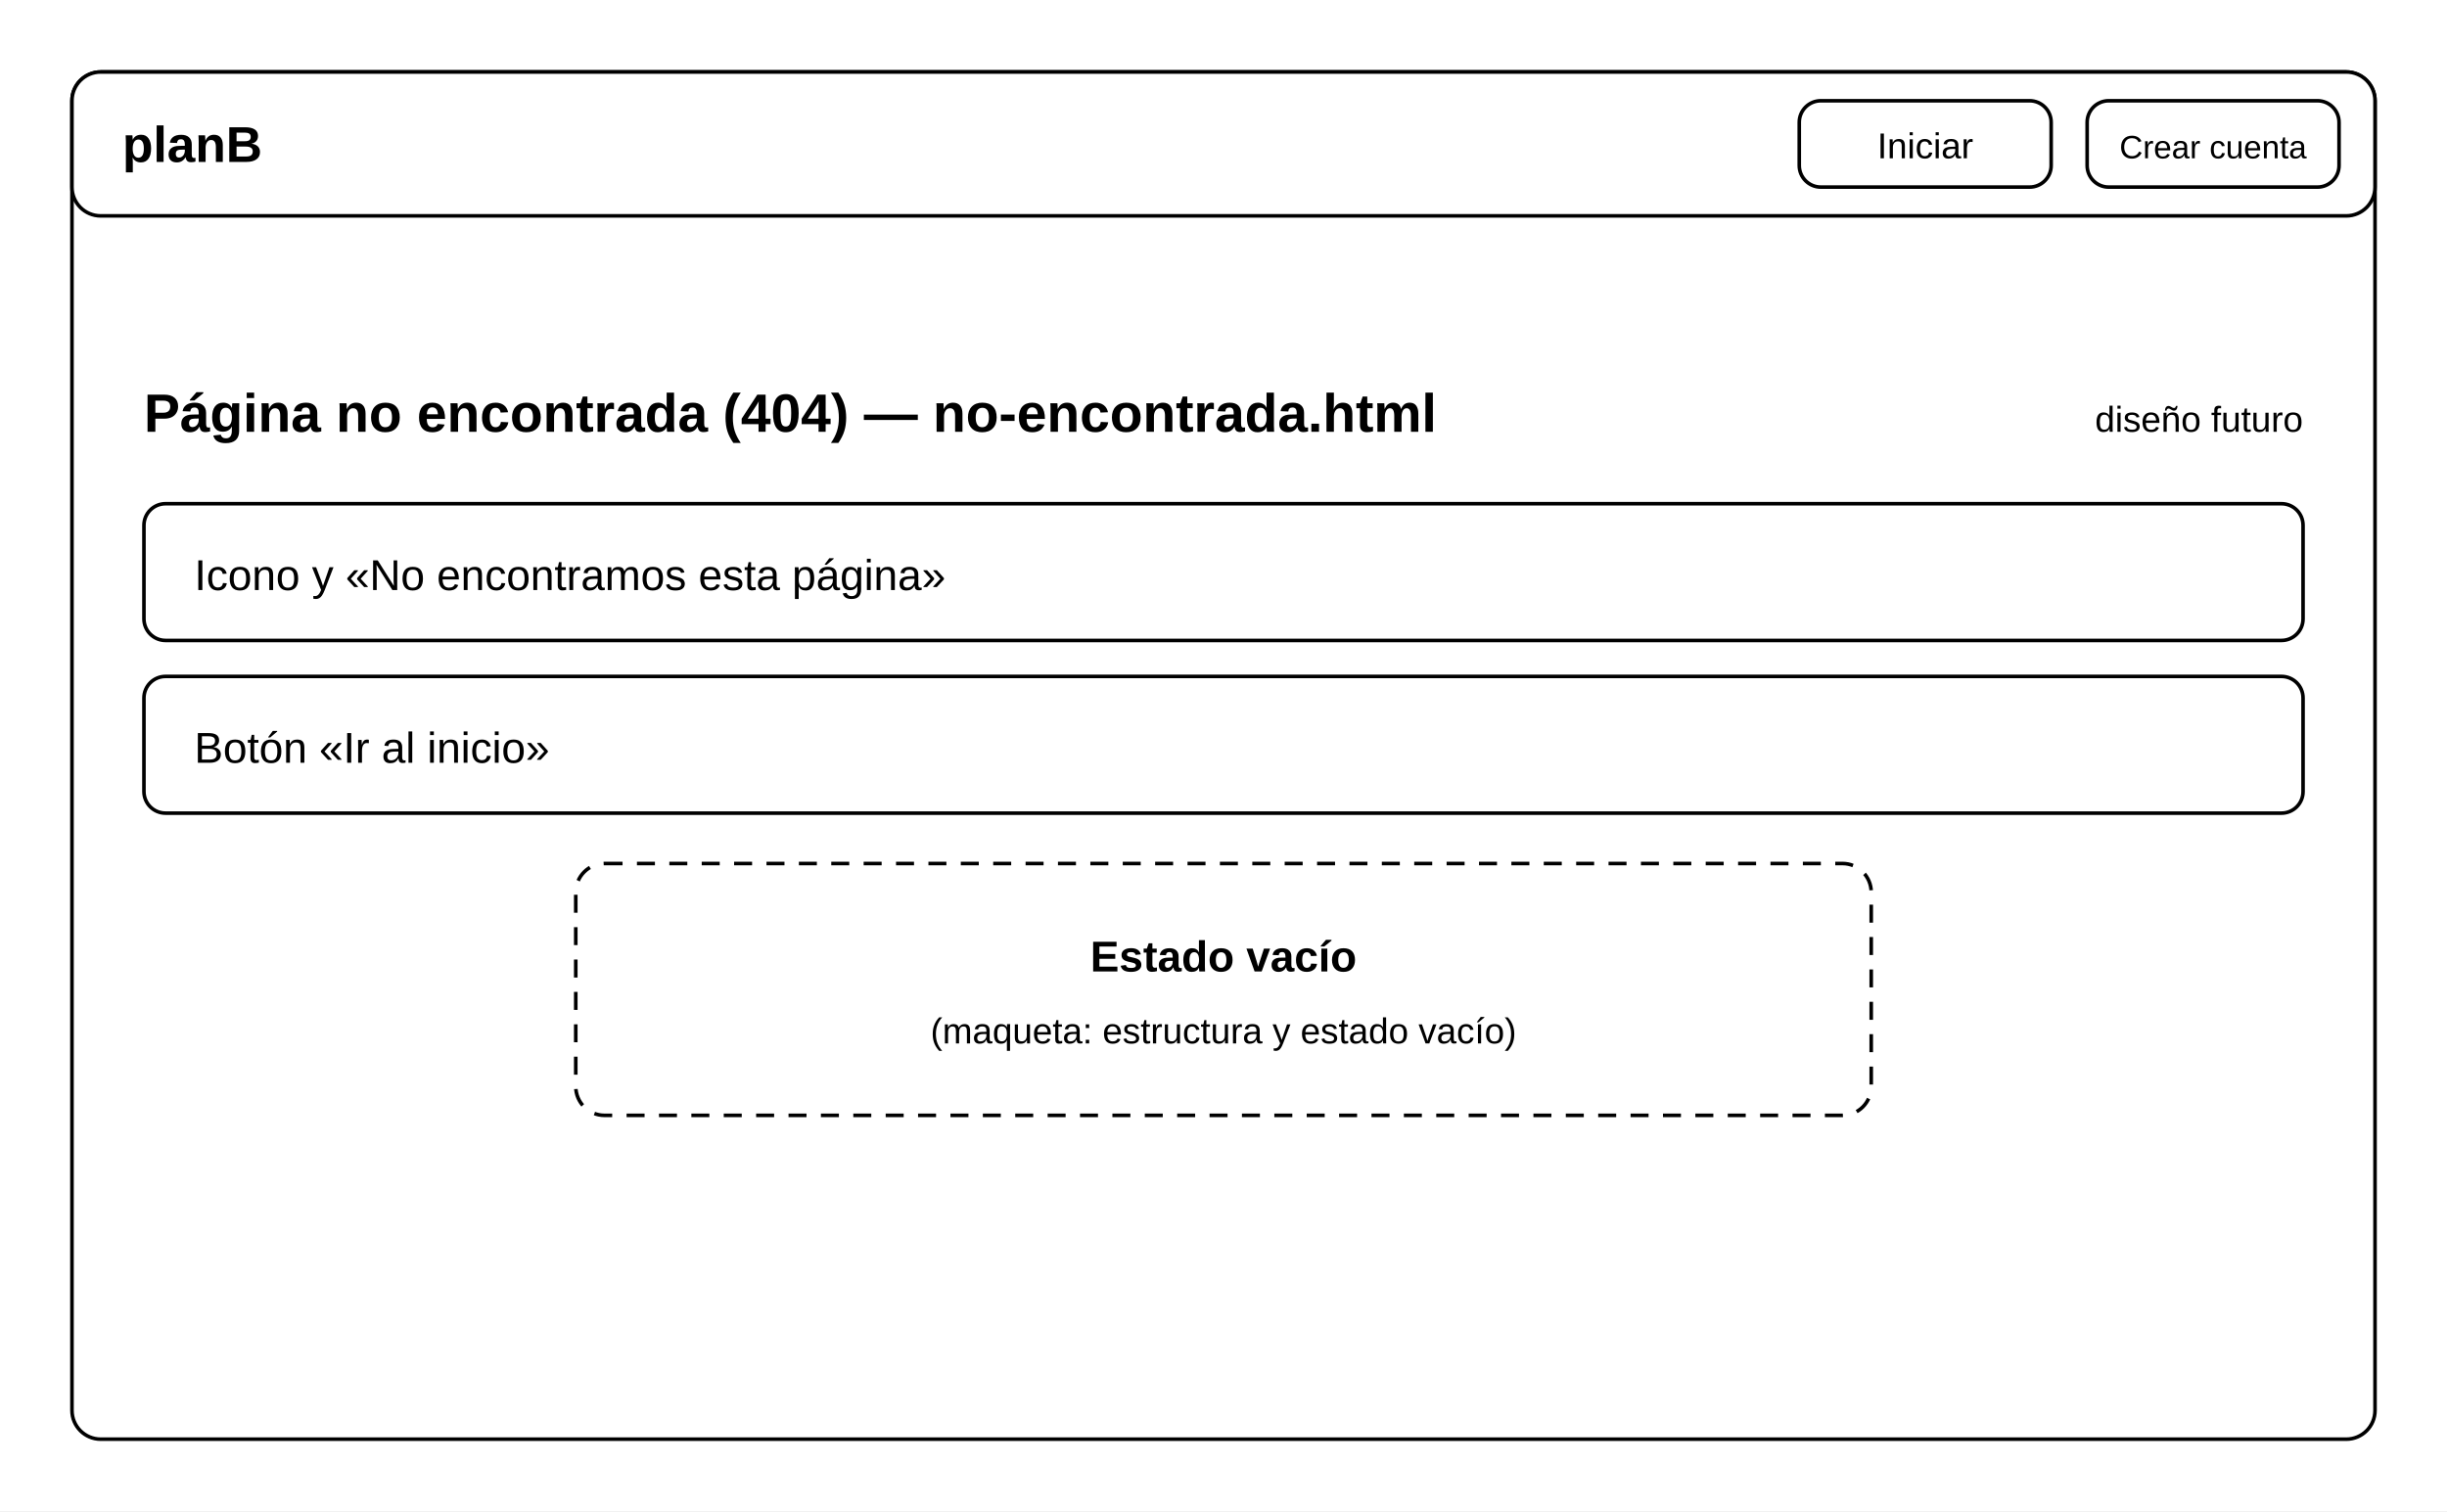
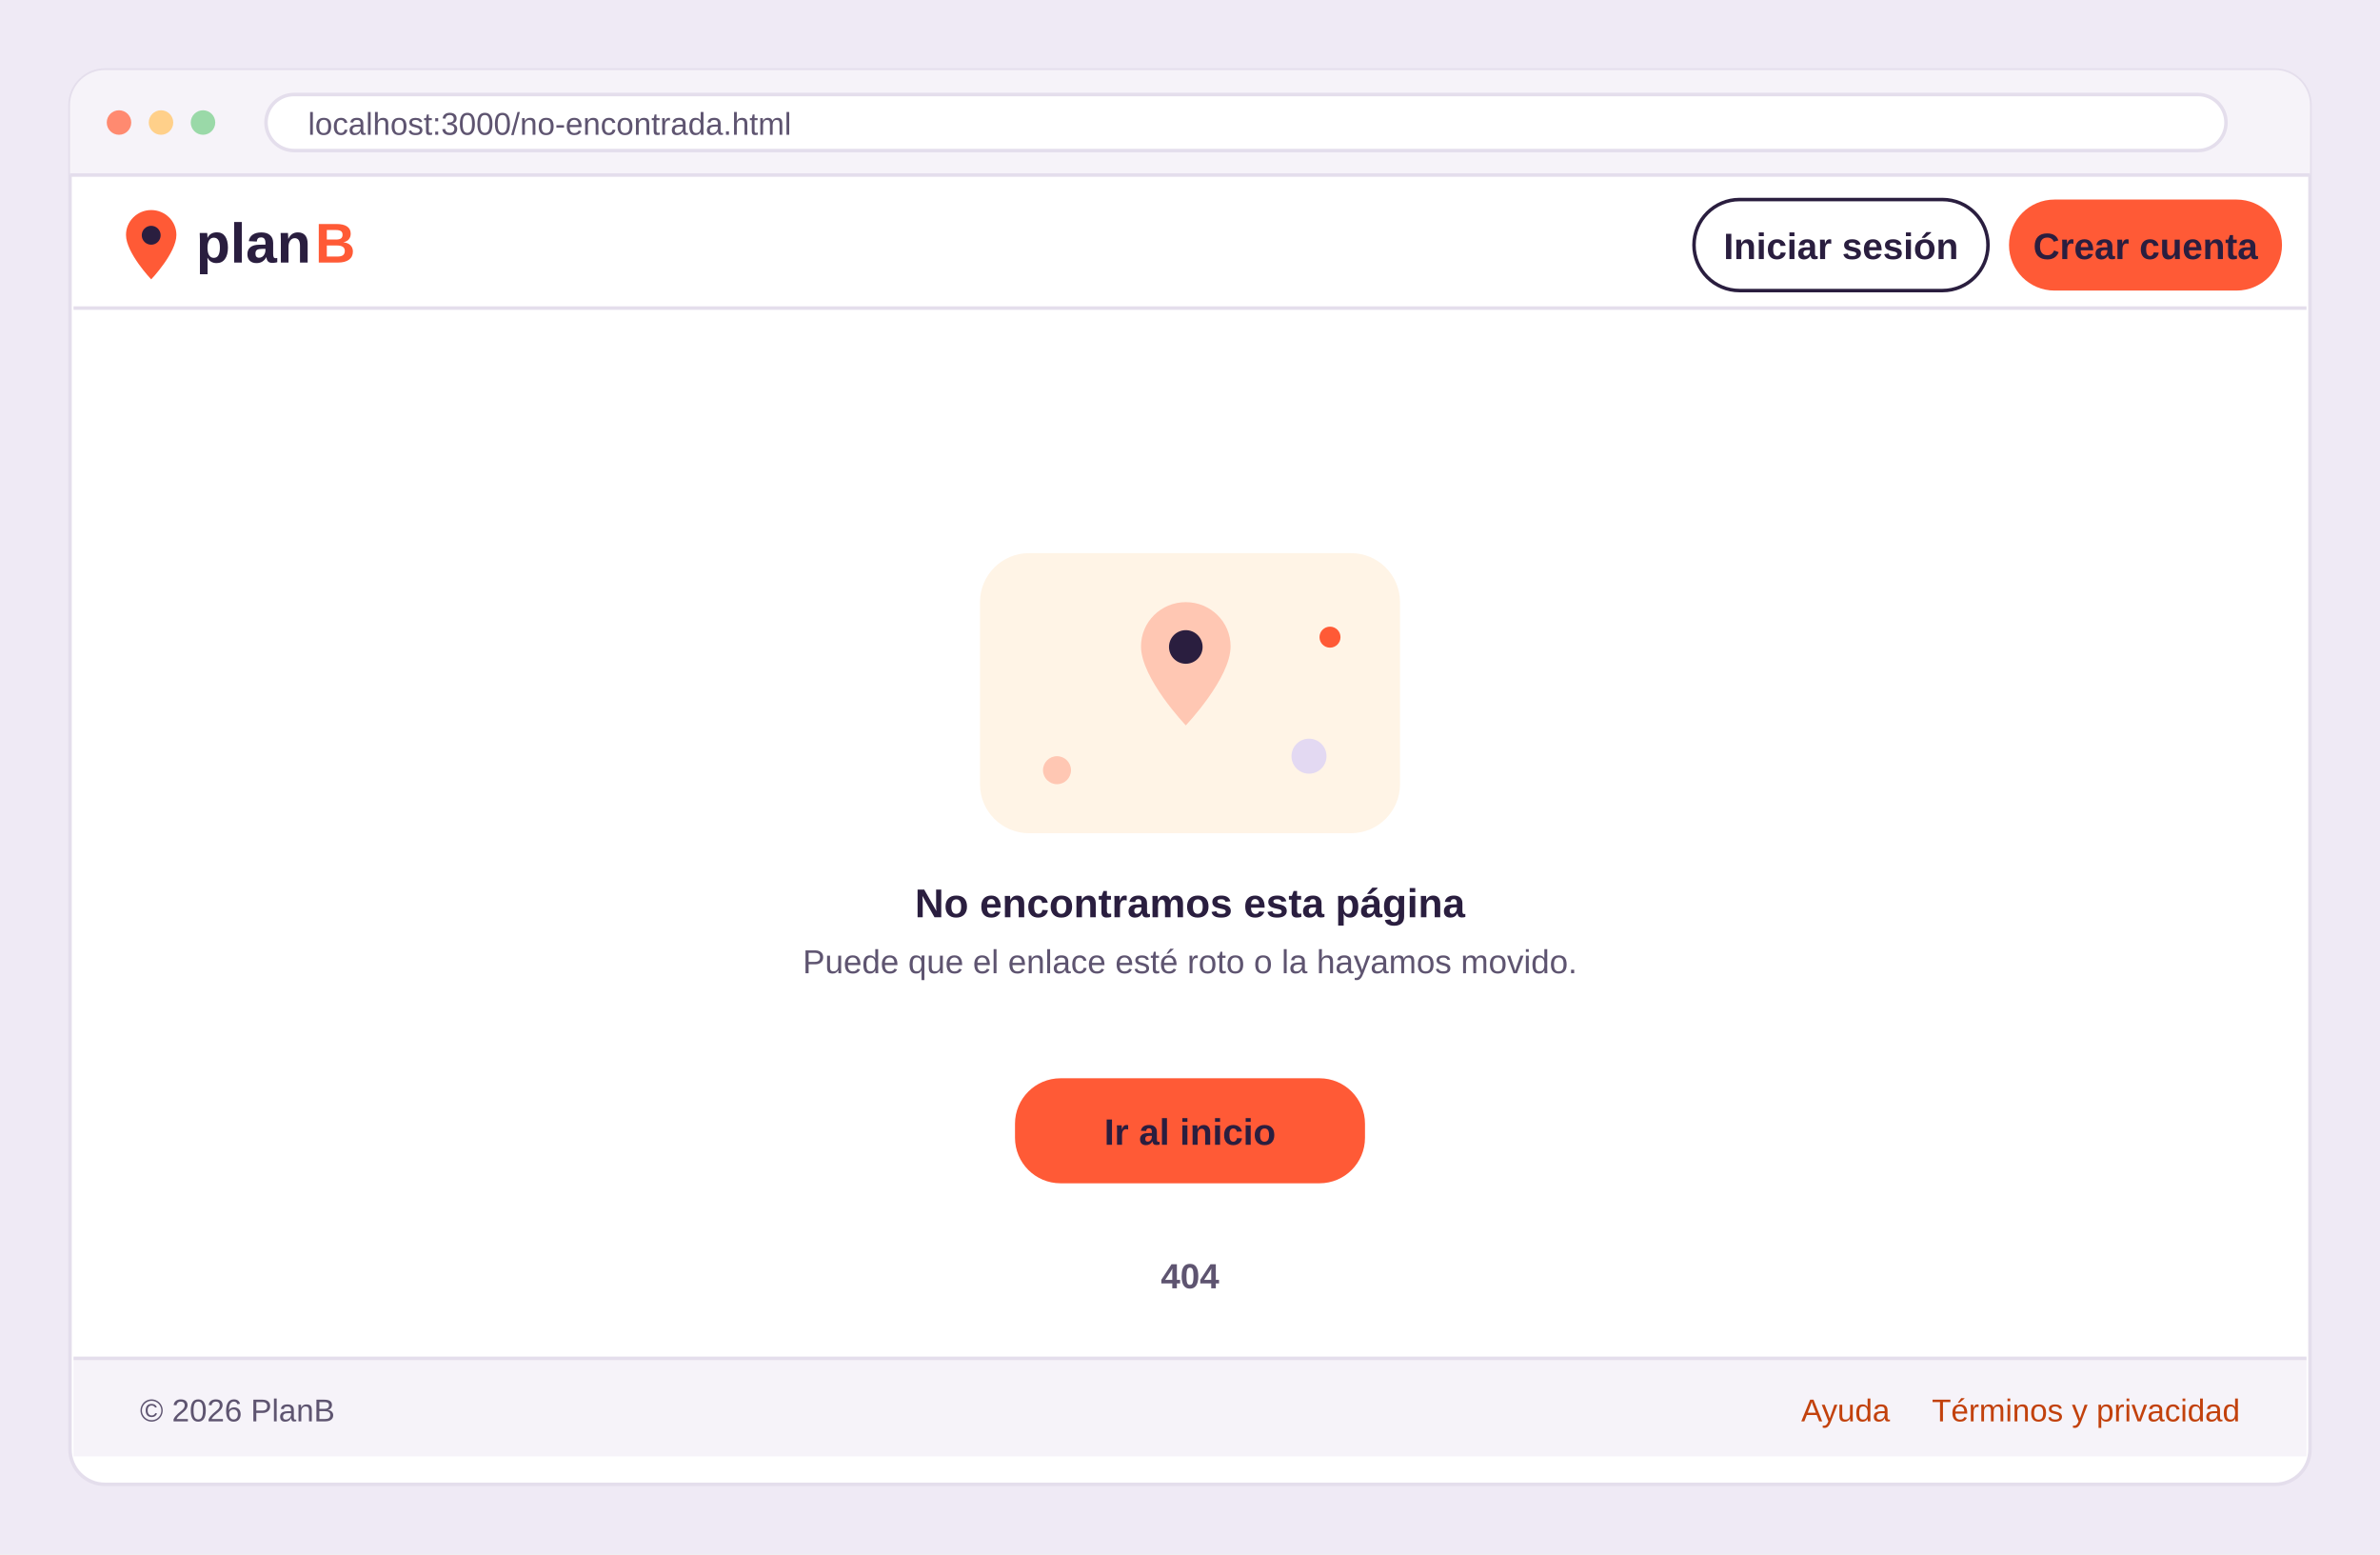
- <svg xmlns="http://www.w3.org/2000/svg" viewBox="0 0 680 420" width="680" height="420" role="img">
-   <rect width="680" height="420" fill="#fff" />
-   <rect x="20" y="20" width="640" height="380" rx="8" fill="#fff" stroke="#000" stroke-width="1" />
-   <rect x="20" y="20" width="640" height="40" rx="8" fill="#fff" stroke="#000" stroke-width="1" />
-   <text x="34" y="45" font-family="system-ui, Arial, sans-serif" font-size="14" font-weight="700" text-anchor="start" fill="#000">planB</text>
-   <rect x="500" y="28" width="70" height="24" rx="6" fill="#fff" stroke="#000" stroke-width="1" />
-   <text x="535" y="44" font-family="system-ui, Arial, sans-serif" font-size="10" font-weight="400" text-anchor="middle" fill="#000">Iniciar</text>
-   <rect x="580" y="28" width="70" height="24" rx="6" fill="#fff" stroke="#000" stroke-width="1" />
-   <text x="615" y="44" font-family="system-ui, Arial, sans-serif" font-size="9" font-weight="400" text-anchor="middle" fill="#000">Crear cuenta</text>
-   <text x="40" y="120" font-family="system-ui, Arial, sans-serif" font-size="15" font-weight="700" text-anchor="start" fill="#000">Página no encontrada (404) — no-encontrada.html</text>
-   <text x="640" y="120" font-family="system-ui, Arial, sans-serif" font-size="10" font-weight="400" text-anchor="end" fill="#000">diseño futuro</text>
-   <rect x="40" y="140" width="600" height="38" rx="6" fill="#fff" stroke="#000" stroke-width="1" />
-   <text x="54" y="164" font-family="system-ui, Arial, sans-serif" font-size="12" font-weight="400" text-anchor="start" fill="#000">Icono y «No encontramos esta página»</text>
-   <rect x="40" y="188" width="600" height="38" rx="6" fill="#fff" stroke="#000" stroke-width="1" />
-   <text x="54" y="212" font-family="system-ui, Arial, sans-serif" font-size="12" font-weight="400" text-anchor="start" fill="#000">Botón «Ir al inicio»</text>
-   <rect x="160" y="240" width="360" height="70" rx="8" fill="#fff" stroke="#000" stroke-width="1" stroke-dasharray="5 4" />
-   <text x="340" y="270" font-family="system-ui, Arial, sans-serif" font-size="12" font-weight="700" text-anchor="middle" fill="#000">Estado vacío</text>
-   <text x="340" y="290" font-family="system-ui, Arial, sans-serif" font-size="10" font-weight="400" text-anchor="middle" fill="#000">(maqueta: estructura y estado vacío)</text>
+ <svg xmlns="http://www.w3.org/2000/svg" viewBox="0 0 680 444" width="680" height="444" role="img">
+   <rect width="680" height="444" fill="#EFEAF5" />
+   <rect x="20" y="20" width="640" height="404" rx="10" fill="#FFFFFF" stroke="#E4DEEC" />
+   <path d="M20 30a10 10 0 0 1 10-10h620a10 10 0 0 1 10 10V50H20z" fill="#F6F3F9" />
+   <line x1="20" y1="50" x2="660" y2="50" stroke="#E4DEEC" stroke-width="1" />
+   <circle cx="34" cy="35" r="3.5" fill="#FF8A70" />
+   <circle cx="46" cy="35" r="3.5" fill="#FFD08A" />
+   <circle cx="58" cy="35" r="3.5" fill="#9AD9A8" />
+   <rect x="76" y="27" width="560" height="16" rx="8" fill="#FFFFFF" stroke="#E4DEEC" stroke-width="1" />
+   <text x="88" y="38.5" font-family="system-ui, Arial, sans-serif" font-size="9" font-weight="400" text-anchor="start" fill="#5E5470">localhost:3000/no-encontrada.html</text>
+   <rect x="21" y="52" width="638" height="36" rx="0" fill="#FFFFFF" />
+   <line x1="21" y1="88" x2="659" y2="88" stroke="#E4DEEC" stroke-width="1" />
+   <g transform="translate(36 60) scale(0.9)">
+     <path d="M8 0C3.6 0 0 3.5 0 7.9 0 13.6 8 22 8 22s8-8.4 8-14.1C16 3.5 12.4 0 8 0z" fill="#FF5A36" />
+     <circle cx="8" cy="8" r="3" fill="#2A1E3F" />
+   </g>
+   <text x="56" y="75" font-family="system-ui, Arial, sans-serif" font-size="16" font-weight="800" text-anchor="start" fill="#2A1E3F">plan</text>
+   <text x="90" y="75" font-family="system-ui, Arial, sans-serif" font-size="16" font-weight="800" text-anchor="start" fill="#FF5A36">B</text>
+   <rect x="484" y="57" width="84" height="26" rx="13" fill="#FFFFFF" stroke="#2A1E3F" stroke-width="1" />
+   <text x="526.0" y="74.0" font-family="system-ui, Arial, sans-serif" font-size="10.5" font-weight="600" text-anchor="middle" fill="#2A1E3F">Iniciar sesión</text>
+   <rect x="574" y="57" width="78" height="26" rx="13" fill="#FF5A36" />
+   <text x="613.0" y="74.0" font-family="system-ui, Arial, sans-serif" font-size="10.5" font-weight="700" text-anchor="middle" fill="#2A1E3F">Crear cuenta</text>
+   <rect x="280" y="158" width="120" height="80" rx="14" fill="#FFF4E6" />
+   <g transform="translate(326 172) scale(1.6)">
+     <path d="M8 0C3.6 0 0 3.5 0 7.9 0 13.6 8 22 8 22s8-8.4 8-14.1C16 3.5 12.4 0 8 0z" fill="#FFC7B3" />
+     <circle cx="8" cy="8" r="3" fill="#2A1E3F" />
+   </g>
+   <circle cx="302" cy="220" r="4" fill="#FFC7B3" />
+   <circle cx="380" cy="182" r="3" fill="#FF5A36" />
+   <circle cx="374" cy="216" r="5" fill="#E3D9F2" />
+   <text x="340" y="262" font-family="system-ui, Arial, sans-serif" font-size="11.5" font-weight="700" text-anchor="middle" fill="#2A1E3F">No encontramos esta página</text>
+   <text x="340" y="278" font-family="system-ui, Arial, sans-serif" font-size="9.5" font-weight="400" text-anchor="middle" fill="#5E5470">Puede que el enlace esté roto o la hayamos movido.</text>
+   <rect x="290" y="308" width="100" height="30" rx="13" fill="#FF5A36" />
+   <text x="340.0" y="327.0" font-family="system-ui, Arial, sans-serif" font-size="10.5" font-weight="700" text-anchor="middle" fill="#2A1E3F">Ir al inicio</text>
+   <text x="340" y="368" font-family="system-ui, Arial, sans-serif" font-size="10" font-weight="700" text-anchor="middle" fill="#5E5470">404</text>
+   <rect x="21" y="388" width="638" height="28" rx="0" fill="#F6F3F9" />
+   <line x1="21" y1="388" x2="659" y2="388" stroke="#E4DEEC" stroke-width="1" />
+   <text x="40" y="406" font-family="system-ui, Arial, sans-serif" font-size="9" font-weight="400" text-anchor="start" fill="#5E5470">© 2026 PlanB</text>
+   <text x="540" y="406" font-family="system-ui, Arial, sans-serif" font-size="9" font-weight="400" text-anchor="end" fill="#C2410C">Ayuda</text>
+   <text x="640" y="406" font-family="system-ui, Arial, sans-serif" font-size="9" font-weight="400" text-anchor="end" fill="#C2410C">Términos y privacidad</text>
</svg>
